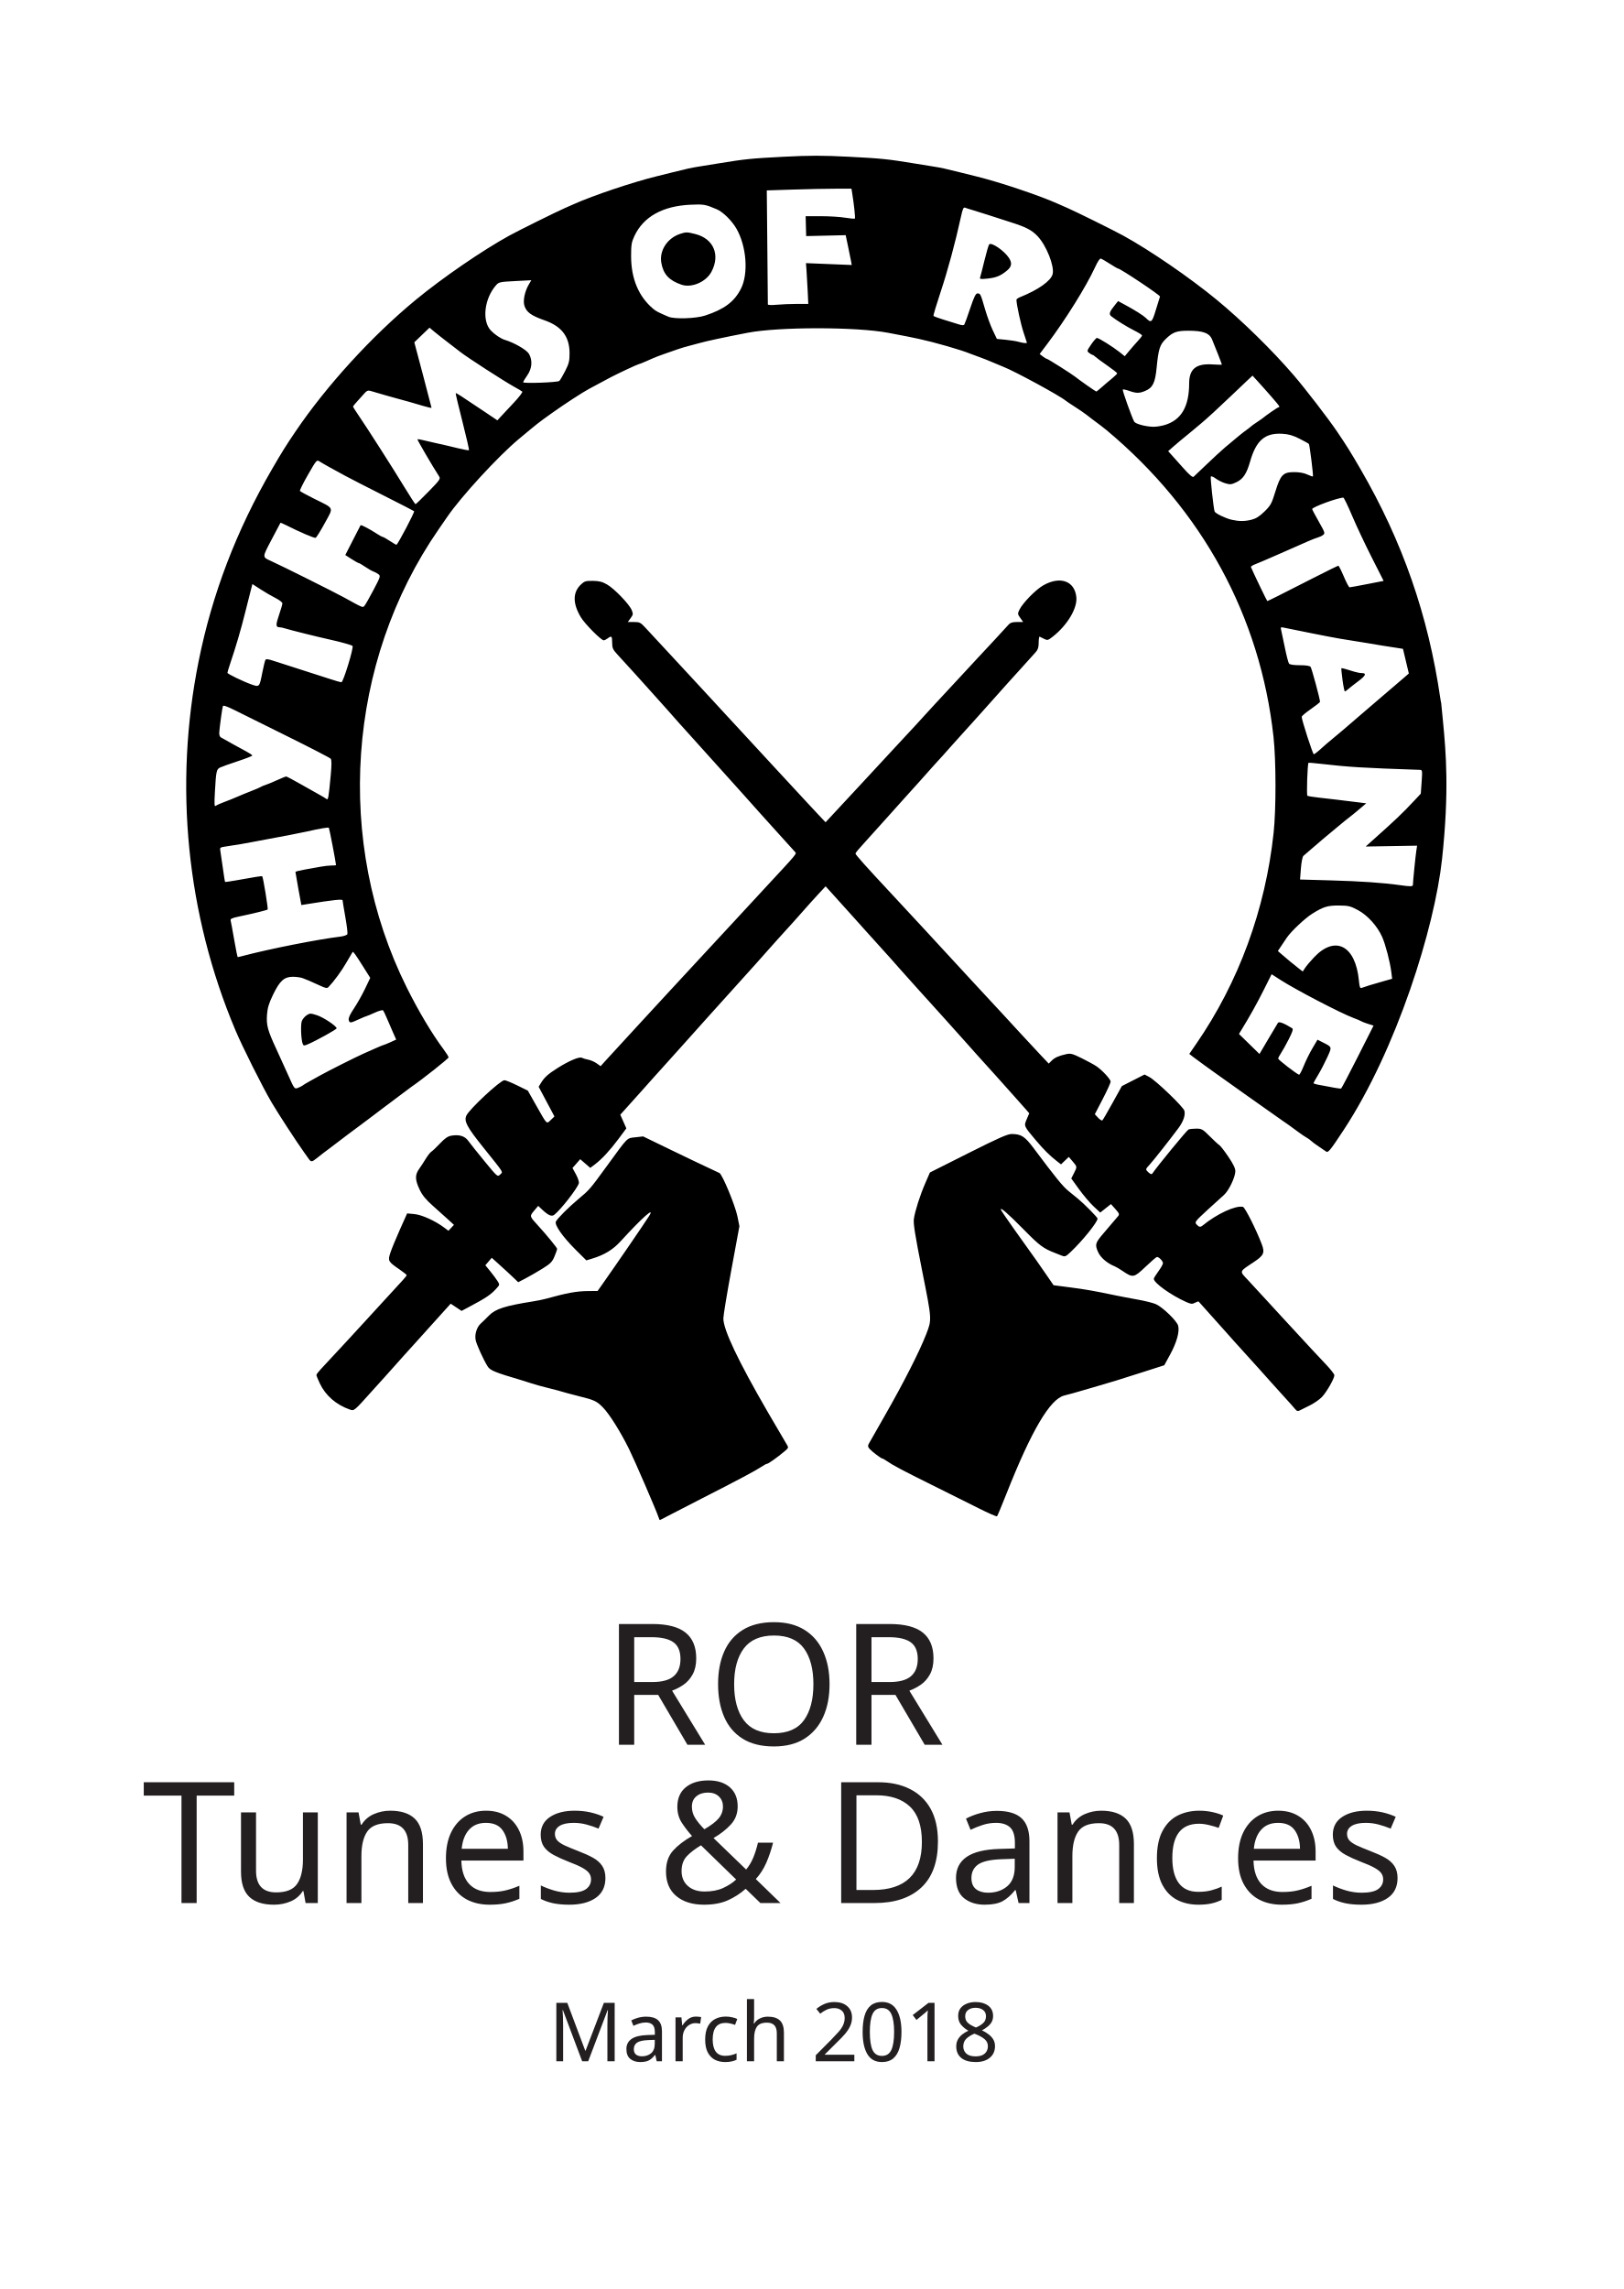
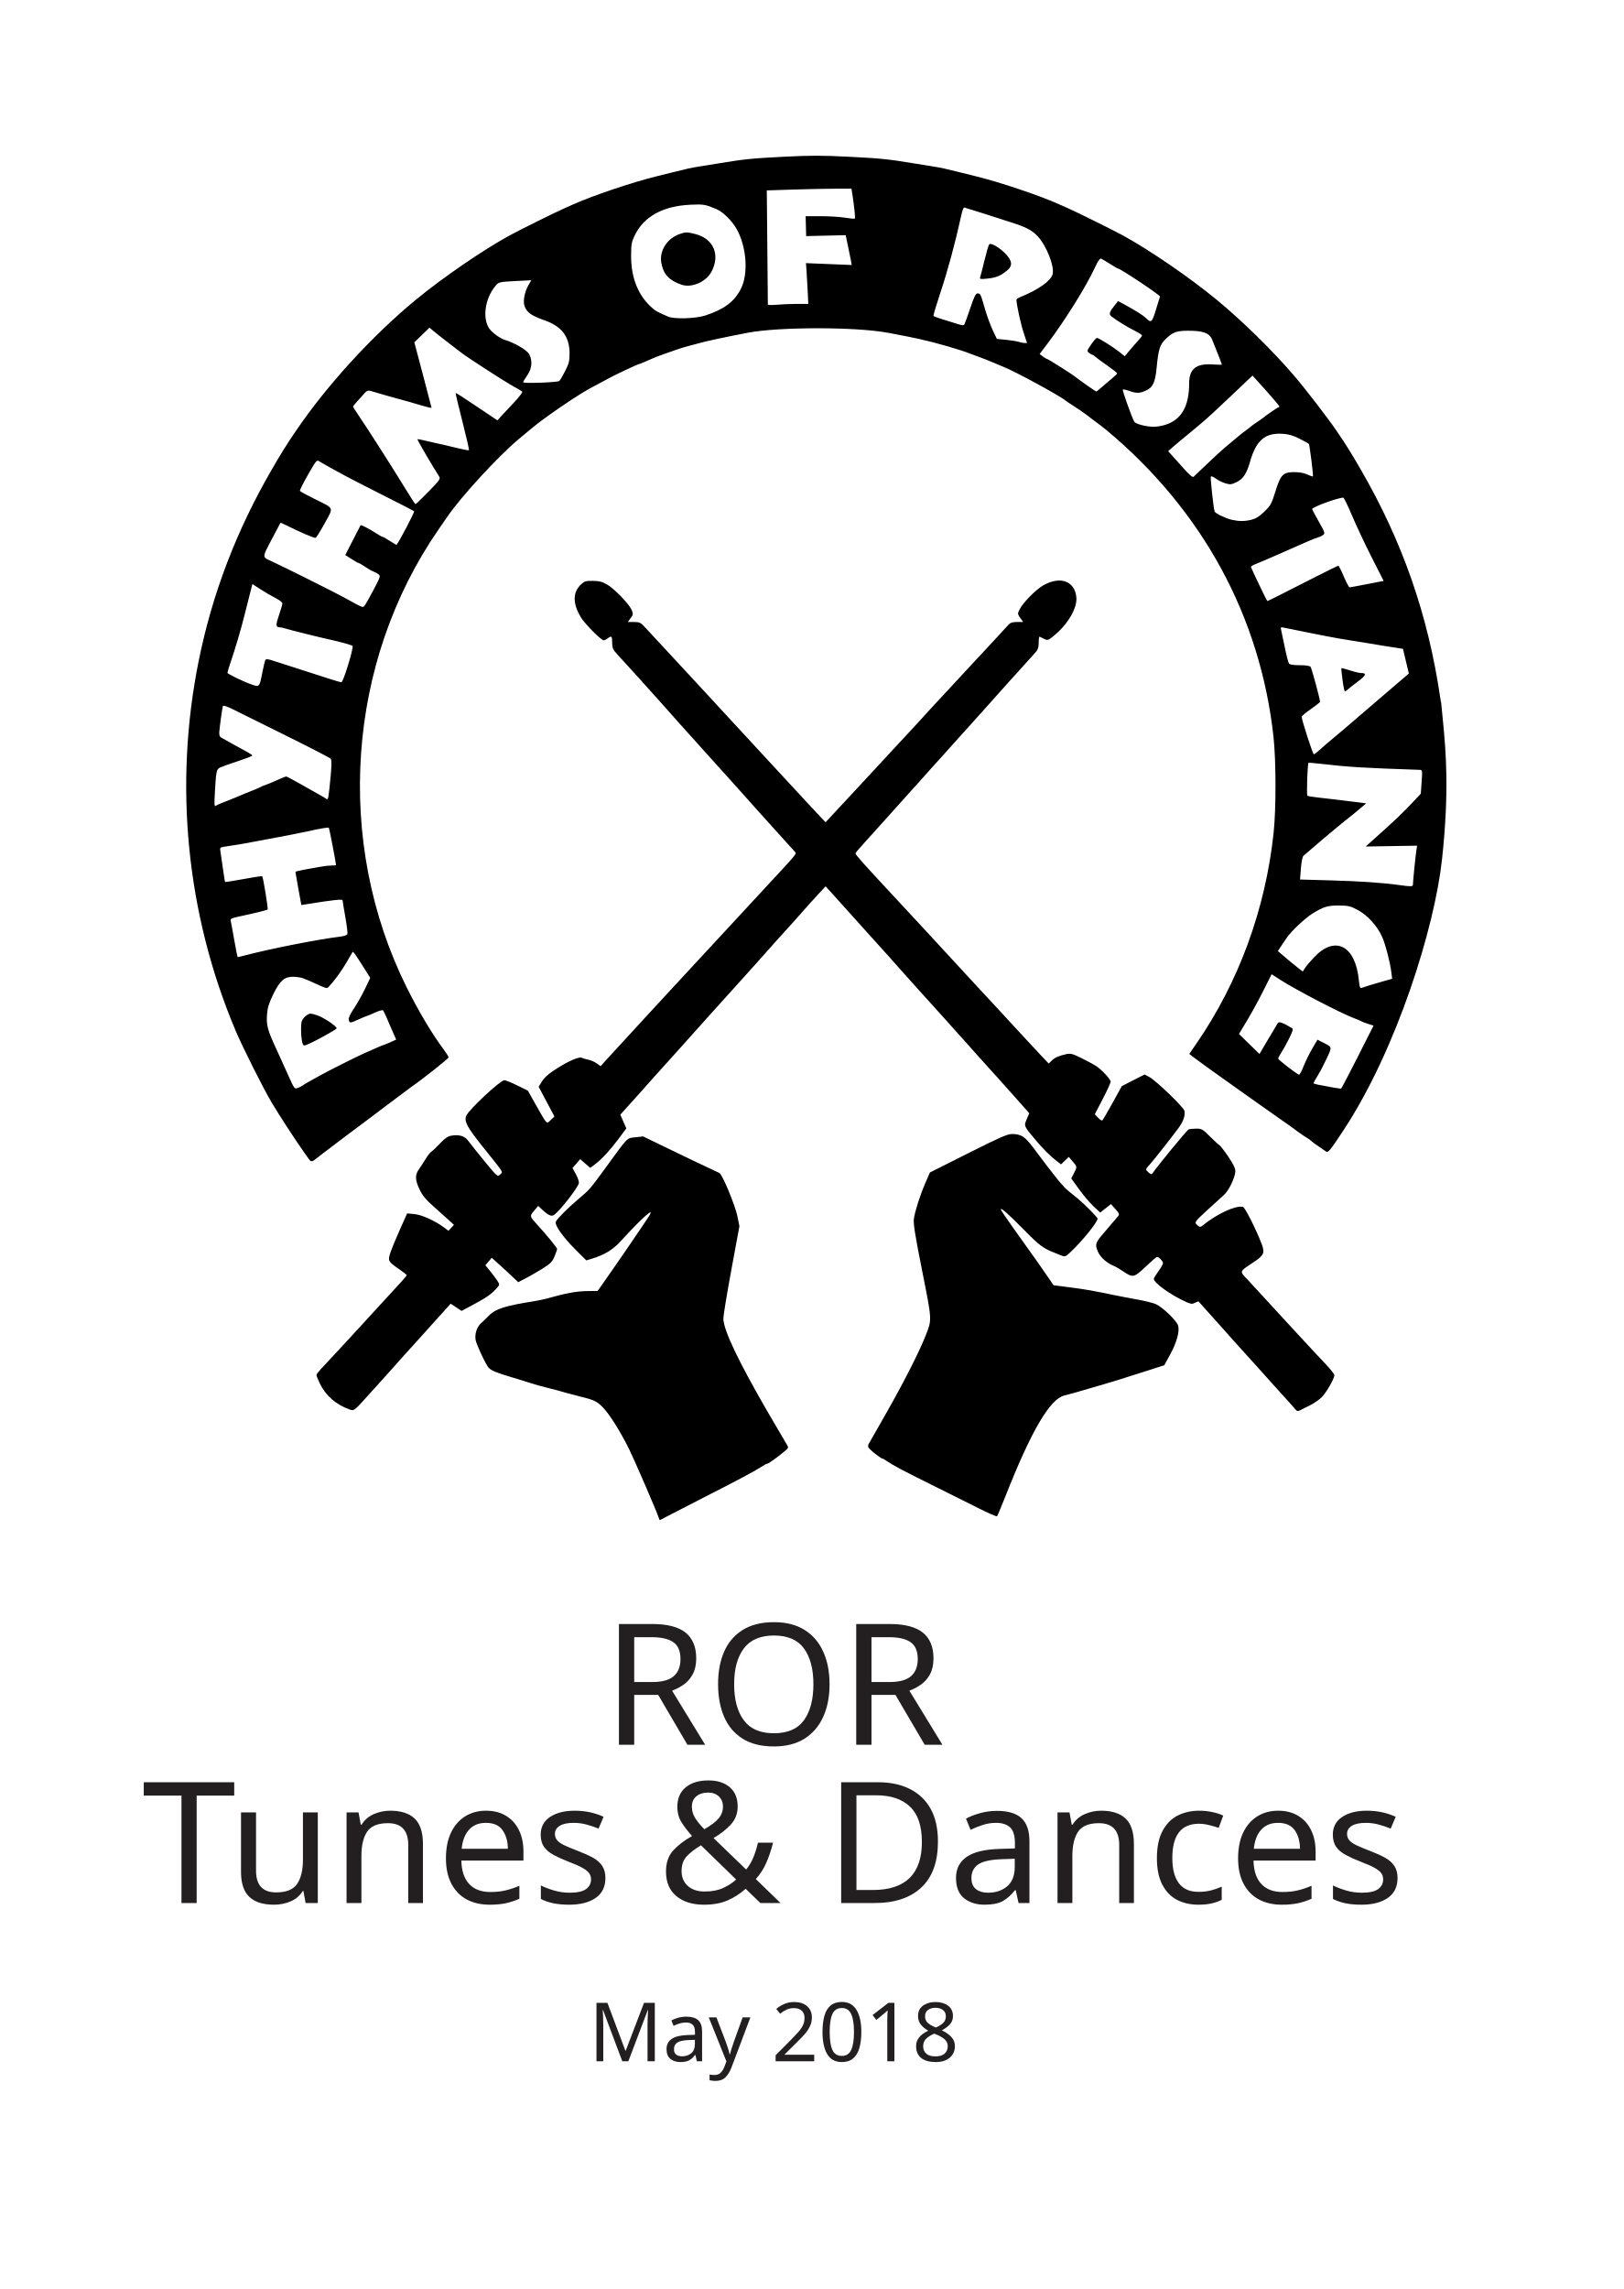
<svg xmlns="http://www.w3.org/2000/svg" id="svg2" version="1.1" xml:space="preserve" width="105mm" height="148mm" viewBox="0 0 396.85 559.37">
  <defs id="defs6" />
  <g id="g10" transform="matrix(1.25,0,0,-1.25,0,489.2126)">
    <path style="fill:#000000;fill-opacity:1;stroke-width:1.067" d="m 128.755,94.775 c -0.354,1.131 -4.739,11.271 -5.762,13.326 -1.73,3.473 -3.82,6.8 -5.092,8.107 -1.199,1.232 -1.69,1.464 -4.606,2.181 -0.774,0.19 -1.839,0.469 -2.367,0.618 l -1.919,0.545 c -0.528,0.15 -1.593,0.423 -2.367,0.607 -0.774,0.184 -1.983,0.523 -2.686,0.753 -0.704,0.23 -1.625,0.52 -2.047,0.645 -5.146,1.519 -6.069,1.897 -6.559,2.684 -0.845,1.355 -2.2,4.339 -2.353,5.182 -0.204,1.122 0.234,2.504 1.017,3.208 0.365,0.328 1.082,1.026 1.593,1.551 1.262,1.296 3.124,1.895 8.605,2.766 0.844,0.134 1.938,0.355 2.431,0.491 4.299,1.185 6.088,1.513 8.366,1.532 l 1.842,0.015 1.128,1.599 c 2.632,3.731 8.092,11.704 8.936,13.049 1.249,1.991 -1.336,-0.301 -5.574,-4.94 -1.496,-1.637 -3.141,-2.642 -5.514,-3.367 l -1.178,-0.36 -2.075,2.064 c -2.564,2.551 -4.213,4.905 -3.876,5.535 0.352,0.657 2.464,2.77 4.341,4.341 2.248,1.882 2.278,1.916 5.629,6.515 4.23,5.806 3.84,5.414 5.583,5.611 l 1.5,0.17 5.349,-2.594 c 2.942,-1.427 6.213,-2.99 7.268,-3.475 1.055,-0.485 2.092,-0.972 2.303,-1.083 0.587,-0.31 3.079,-6.312 3.518,-8.476 l 0.389,-1.92 -1.57,-8.505 c -0.863,-4.678 -1.57,-8.972 -1.57,-9.542 0,-2.2 2.912,-8.333 8.687,-18.295 1.877,-3.238 3.572,-6.131 3.767,-6.429 0.325,-0.497 0.281,-0.604 -0.528,-1.28 -1.425,-1.191 -3.131,-2.401 -3.384,-2.401 -0.129,0 -0.636,-0.271 -1.126,-0.602 -1.093,-0.739 -4.281,-2.434 -11.637,-6.187 -3.096,-1.579 -6.193,-3.174 -6.882,-3.544 -0.689,-0.37 -1.286,-0.672 -1.326,-0.672 -0.04,0 -0.154,0.259 -0.253,0.576 z m 62.573,1.747 c -1.9,0.957 -5.987,2.994 -9.083,4.528 -5.764,2.856 -7.674,3.868 -8.866,4.703 -0.373,0.261 -0.755,0.475 -0.849,0.475 -0.237,0 -1.964,1.304 -2.495,1.883 -0.333,0.364 -0.377,0.6 -0.18,0.968 0.143,0.267 1.592,2.812 3.219,5.654 3.568,6.231 6.732,12.457 8.009,15.759 1.144,2.958 1.159,2.725 -0.778,12.455 -1.373,6.894 -1.745,9.225 -1.617,10.114 0.229,1.589 1.191,4.596 2.253,7.043 l 0.888,2.046 7.499,3.77 c 6.037,3.035 7.699,3.767 8.523,3.756 1.855,-0.026 2.538,-0.472 4.273,-2.791 4.319,-5.774 5.674,-7.439 6.794,-8.352 l 1.844,-1.502 c 1.193,-0.97 3.847,-3.656 3.847,-3.894 0,-0.687 -2.972,-4.369 -5.284,-6.548 -0.959,-0.904 -1.085,-0.951 -1.776,-0.672 l -1.255,0.499 c -2.305,0.894 -3.006,1.416 -6.012,4.467 -3.241,3.29 -4.829,4.669 -4.555,3.954 0.079,-0.206 1.28,-1.967 2.669,-3.913 l 3.1,-4.346 1.151,-1.612 c 0.317,-0.442 1.202,-1.716 1.966,-2.83 l 1.39,-2.026 3.216,-0.417 c 3.045,-0.395 4.686,-0.684 8.845,-1.555 0.985,-0.206 2.942,-0.579 4.349,-0.828 1.407,-0.249 3.019,-0.651 3.582,-0.893 1.323,-0.569 4.142,-3.295 4.378,-4.234 0.292,-1.162 -0.294,-3.266 -1.552,-5.575 l -1.167,-2.142 -4.027,-1.291 c -5.075,-1.626 -6.13,-1.95 -9.912,-3.045 l -3.838,-1.111 c -0.422,-0.123 -1.228,-0.336 -1.791,-0.475 -2.778,-0.684 -6.439,-6.91 -11.302,-19.222 -0.919,-2.326 -1.745,-4.299 -1.836,-4.385 -0.091,-0.086 -1.72,0.627 -3.62,1.583 z M 68.392,115.809 c -2.688,0.951 -4.74,2.74 -5.859,5.105 -0.366,0.773 -0.665,1.51 -0.665,1.638 0,0.128 0.374,0.63 0.831,1.116 2.058,2.187 9.048,9.752 9.627,10.42 0.24,0.277 1.539,1.693 2.887,3.149 3.645,3.936 4.306,4.678 4.307,4.843 0.001,0.082 -0.618,0.576 -1.376,1.098 -2.275,1.568 -2.336,1.677 -1.814,3.28 0.244,0.747 1.081,2.784 1.86,4.526 l 1.417,3.167 1.428,-0.133 c 1.448,-0.135 4.083,-1.331 5.828,-2.647 l 0.819,-0.617 0.54,0.579 0.54,0.579 -1.115,1.024 c -0.613,0.563 -1.961,1.772 -2.995,2.687 -1.393,1.232 -2.069,2.062 -2.61,3.199 -0.893,1.878 -0.92,2.858 -0.11,3.993 0.341,0.478 0.936,1.388 1.32,2.021 0.385,0.633 0.876,1.256 1.092,1.384 0.216,0.128 0.976,0.85 1.691,1.606 0.969,1.025 1.538,1.413 2.239,1.526 1.559,0.253 2.616,-0.078 3.298,-1.033 0.337,-0.472 1.761,-2.256 3.164,-3.963 2.525,-3.073 2.556,-3.099 3.048,-2.607 0.588,0.588 0.936,0.03 -3.354,5.386 -3.154,3.938 -3.743,5.058 -3.235,6.148 0.598,1.284 6.652,6.909 7.436,6.909 0.234,0 1.359,-0.458 2.5,-1.019 l 2.075,-1.019 1.63,-2.884 c 2.178,-3.854 2.002,-3.678 2.859,-2.856 l 0.718,0.688 -1.546,2.905 -1.546,2.905 0.516,0.836 c 0.629,1.019 1.355,1.664 3.145,2.798 2.239,1.418 4.278,2.288 4.772,2.036 0.24,-0.122 0.819,-0.295 1.289,-0.384 0.469,-0.089 1.2,-0.409 1.625,-0.712 l 0.772,-0.55 0.806,0.9 c 0.842,0.94 4.829,5.282 6.214,6.767 0.441,0.474 1.823,1.973 3.07,3.332 1.247,1.359 2.635,2.863 3.085,3.343 0.45,0.479 1.831,1.973 3.07,3.32 2.645,2.874 2.983,3.239 6.346,6.854 1.407,1.512 2.835,3.052 3.173,3.421 0.662,0.723 4.978,5.391 6.388,6.909 6.38,6.868 6.22,6.676 5.866,7.035 -0.182,0.185 -1.039,1.132 -1.904,2.105 -0.865,0.973 -1.959,2.184 -2.431,2.69 -0.472,0.506 -1.664,1.829 -2.649,2.938 -0.985,1.11 -2.309,2.593 -2.942,3.296 l -1.407,1.567 c -1.217,1.374 -3.987,4.452 -4.605,5.117 -0.422,0.454 -1.156,1.27 -1.631,1.812 -0.475,0.542 -1.704,1.908 -2.731,3.035 -1.027,1.127 -2.078,2.292 -2.335,2.587 -1.023,1.177 -3.853,4.354 -4.859,5.456 -0.587,0.642 -1.296,1.433 -1.577,1.758 -0.572,0.66 -3.943,4.373 -5.603,6.171 -0.955,1.034 -1.083,1.317 -1.087,2.389 -0.004,1.305 -0.114,1.407 -0.885,0.824 -0.273,-0.207 -0.619,-0.375 -0.768,-0.374 -0.503,0.003 -3.666,3.187 -4.447,4.477 -1.627,2.684 -1.638,4.872 -0.034,6.409 0.708,0.679 0.954,0.755 2.372,0.737 1.232,-0.016 1.846,-0.173 2.776,-0.714 1.439,-0.836 4.326,-3.834 4.804,-4.99 0.313,-0.757 0.294,-0.901 -0.212,-1.586 l -0.556,-0.753 h 1.212 c 1.106,0 1.304,-0.099 2.246,-1.125 1.726,-1.879 6.102,-6.597 6.918,-7.459 0.422,-0.446 1.762,-1.893 2.978,-3.215 1.216,-1.323 2.597,-2.819 3.07,-3.324 0.473,-0.506 1.896,-2.05 3.162,-3.432 1.266,-1.382 2.648,-2.876 3.07,-3.32 0.73,-0.767 5,-5.391 6.298,-6.82 0.335,-0.369 1.722,-1.866 3.081,-3.327 1.359,-1.461 2.785,-3.002 3.169,-3.424 0.384,-0.422 1.321,-1.429 2.085,-2.236 l 1.388,-1.468 0.561,0.604 c 4.338,4.674 5.78,6.225 6.317,6.793 0.638,0.675 1.089,1.163 6.652,7.183 1.618,1.751 3.539,3.821 4.268,4.6 0.729,0.779 1.573,1.704 1.874,2.056 0.302,0.352 1.202,1.331 2.001,2.176 0.799,0.845 2.777,2.974 4.394,4.732 1.618,1.758 3.229,3.498 3.581,3.867 1.053,1.104 5.703,6.125 6.16,6.652 0.305,0.352 0.761,0.489 1.627,0.489 h 1.203 l -0.565,0.793 c -0.53,0.744 -0.54,0.843 -0.173,1.599 0.639,1.318 3.18,3.921 4.646,4.761 3.317,1.898 6.185,0.876 6.491,-2.314 0.207,-2.16 -1.741,-5.429 -4.575,-7.674 -0.954,-0.756 -1.081,-0.79 -1.718,-0.47 l -0.88,0.439 c -0.105,0.051 -0.192,-0.464 -0.192,-1.146 0,-0.928 -0.145,-1.4 -0.577,-1.877 l -2.997,-3.325 c -1.331,-1.478 -2.539,-2.812 -2.685,-2.965 -0.146,-0.153 -1.013,-1.126 -1.928,-2.163 -0.915,-1.037 -1.836,-2.067 -2.047,-2.289 -0.211,-0.222 -1.247,-1.379 -2.303,-2.572 -1.055,-1.192 -2.149,-2.403 -2.431,-2.691 -0.281,-0.288 -1.367,-1.497 -2.413,-2.687 -1.046,-1.19 -2.024,-2.279 -2.175,-2.42 -0.15,-0.141 -0.725,-0.774 -1.276,-1.408 -0.821,-0.943 -4.103,-4.603 -5.141,-5.733 l -3.699,-4.121 c -1.892,-2.111 -3.81,-4.242 -4.263,-4.735 -1.354,-1.474 -1.886,-2.117 -1.885,-2.279 5e-4,-0.218 2.117,-2.59 6.489,-7.272 l 3.489,-3.758 3.54,-3.816 c 1.147,-1.234 7.863,-8.516 9.124,-9.893 0.385,-0.421 5.512,-5.951 6.431,-6.938 0.441,-0.474 1.823,-1.975 3.07,-3.337 1.247,-1.361 3.027,-3.277 3.955,-4.257 l 1.687,-1.782 0.562,0.562 c 0.612,0.612 1.356,0.946 2.859,1.284 0.86,0.193 1.223,0.095 3.109,-0.838 1.175,-0.581 2.459,-1.287 2.856,-1.569 1.168,-0.83 2.72,-2.524 2.72,-2.969 0,-0.227 -0.696,-1.753 -1.547,-3.39 l -1.547,-2.978 0.643,-0.694 c 0.354,-0.381 0.733,-0.606 0.844,-0.499 0.11,0.107 1.01,1.656 1.999,3.443 l 1.798,3.248 2.222,1.133 2.222,1.133 0.933,-0.493 c 1.286,-0.679 6.67,-5.858 6.854,-6.593 0.218,-0.867 -0.209,-2.106 -1.171,-3.402 -1.683,-2.267 -4.931,-6.384 -5.627,-7.133 -0.855,-0.92 -0.858,-0.944 -0.189,-1.55 0.335,-0.304 0.591,-0.381 0.704,-0.212 0.916,1.378 6.784,8.521 7.099,8.642 0.226,0.087 0.916,0.158 1.533,0.158 1.028,0 1.248,-0.126 2.608,-1.491 0.817,-0.82 1.66,-1.597 1.873,-1.728 0.213,-0.13 1.009,-1.158 1.769,-2.283 0.988,-1.463 1.375,-2.277 1.359,-2.853 -0.034,-1.2 -1.304,-3.822 -2.243,-4.629 -0.453,-0.389 -1.935,-1.735 -3.294,-2.991 -2.343,-2.165 -2.449,-2.307 -2.047,-2.751 0.48,-0.531 0.743,-0.579 1.187,-0.216 2.792,2.283 6.428,3.965 7.888,3.651 0.393,-0.085 2.625,-4.516 3.669,-7.283 0.643,-1.706 0.422,-2.201 -1.577,-3.53 -2.89,-1.921 -2.813,-1.686 -1.144,-3.467 0.798,-0.851 2.487,-2.683 3.753,-4.071 1.266,-1.388 2.69,-2.937 3.162,-3.443 0.473,-0.506 1.854,-2.002 3.07,-3.324 2.348,-2.554 2.823,-3.065 5.345,-5.737 0.88,-0.932 1.599,-1.859 1.599,-2.061 0,-0.647 -1.539,-3.332 -2.445,-4.267 -0.483,-0.498 -1.54,-1.231 -2.35,-1.629 -0.81,-0.398 -1.696,-0.841 -1.969,-0.983 -0.398,-0.208 -0.593,-0.138 -0.988,0.349 -0.27,0.335 -1.083,1.248 -1.807,2.031 -0.723,0.782 -2.023,2.222 -2.889,3.199 -0.865,0.977 -1.844,2.072 -2.175,2.433 -1.822,1.99 -4.6,5.062 -5.079,5.616 -0.303,0.35 -0.916,1.042 -1.363,1.536 -2.203,2.438 -5.411,6.024 -5.475,6.119 -0.039,0.059 -0.357,-0.046 -0.706,-0.233 -0.548,-0.293 -0.785,-0.273 -1.726,0.144 -2.945,1.306 -6.337,3.732 -6.337,4.533 0,0.134 0.403,0.792 0.896,1.463 0.493,0.671 0.896,1.389 0.896,1.594 0,0.405 -0.789,1.224 -1.172,1.216 -0.13,-0.003 -1.137,-0.866 -2.239,-1.919 -2.259,-2.157 -2.466,-2.197 -4.444,-0.848 -0.591,0.403 -1.288,0.817 -1.55,0.921 -1.522,0.604 -2.838,1.745 -3.315,2.875 -0.602,1.425 -0.514,1.717 1.08,3.584 l 1.854,2.176 1.005,1.18 c 0.306,0.358 0.239,0.539 -0.518,1.39 l -0.871,0.979 -1.049,-0.831 -1.049,-0.831 -1.31,1.226 c -0.72,0.674 -1.995,2.174 -2.831,3.334 l -1.521,2.108 0.522,1.023 c 0.652,1.279 0.656,1.247 -0.253,2.31 l -0.754,0.882 -0.76,-0.729 -0.76,-0.729 -0.842,0.653 c -1.356,1.052 -2.562,2.251 -4.101,4.079 -2.352,2.793 -2.337,2.757 -1.761,4.102 l 0.493,1.151 -0.593,0.691 c -0.326,0.38 -1.38,1.565 -2.342,2.634 -0.962,1.069 -1.959,2.185 -2.216,2.481 -0.257,0.296 -0.834,0.941 -1.281,1.433 -2.654,2.923 -5.521,6.114 -6.065,6.751 -0.346,0.405 -0.917,1.041 -1.269,1.413 -0.352,0.372 -1.5,1.653 -2.552,2.846 -1.052,1.193 -2.451,2.746 -3.11,3.45 -0.659,0.704 -1.583,1.723 -2.053,2.265 -0.471,0.542 -1.201,1.357 -1.623,1.81 -0.422,0.454 -1.401,1.547 -2.175,2.43 -0.774,0.883 -1.637,1.859 -1.919,2.17 l -4.861,5.387 -2.303,2.568 c -1.702,1.901 -3.693,4.11 -4.903,5.438 l -0.553,0.608 -1.194,-1.277 c -0.657,-0.703 -1.425,-1.543 -1.706,-1.869 -1.181,-1.365 -5.434,-6.106 -6.611,-7.37 -0.211,-0.227 -1.132,-1.26 -2.047,-2.297 -0.915,-1.037 -1.78,-2.01 -1.922,-2.163 -0.143,-0.153 -1.811,-2.005 -3.708,-4.117 -4.312,-4.8 -5.175,-5.757 -5.514,-6.114 -0.149,-0.156 -2.326,-2.588 -4.838,-5.403 -2.512,-2.815 -4.636,-5.176 -4.719,-5.247 -0.083,-0.07 -0.603,-0.646 -1.156,-1.28 -0.553,-0.633 -1.837,-2.073 -2.853,-3.199 -1.017,-1.126 -2.304,-2.558 -2.862,-3.182 l -1.013,-1.134 0.59,-1.335 0.59,-1.335 -1.493,-2.009 c -1.683,-2.264 -3.285,-3.998 -4.641,-5.023 l -0.918,-0.694 -0.983,0.85 -0.983,0.85 -0.756,-0.861 -0.756,-0.861 0.692,-1.271 c 0.393,-0.722 0.628,-1.472 0.544,-1.735 -0.333,-1.051 -3.538,-5.155 -4.796,-6.141 -0.513,-0.402 -1.155,-0.128 -2.373,1.014 l -0.776,0.727 -0.803,-0.955 c -0.898,-1.067 -0.897,-1.07 0.712,-2.822 1.667,-1.814 3.801,-4.417 3.801,-4.635 0,-0.12 -0.234,-0.781 -0.52,-1.468 -0.447,-1.074 -0.78,-1.411 -2.367,-2.395 -1.016,-0.63 -2.496,-1.483 -3.289,-1.897 l -1.442,-0.751 -0.631,0.617 c -0.605,0.592 -2.391,2.233 -3.849,3.539 l -0.691,0.618 -0.626,-0.729 -0.626,-0.729 0.955,-1.169 c 0.526,-0.643 1.161,-1.495 1.412,-1.894 0.439,-0.698 0.438,-0.746 -0.012,-1.267 -1.192,-1.38 -2.082,-1.988 -5.783,-3.947 l -1.221,-0.647 -1.065,0.705 -1.064,0.705 -1.04,-1.151 c -2.532,-2.801 -5.021,-5.563 -6.291,-6.981 -0.756,-0.845 -1.496,-1.661 -1.644,-1.814 -0.148,-0.153 -1.017,-1.126 -1.932,-2.163 -0.915,-1.037 -1.836,-2.067 -2.047,-2.289 -0.211,-0.222 -1.247,-1.368 -2.303,-2.547 -3.683,-4.113 -3.61,-4.052 -4.478,-3.745 z m -7.995,48.963 -0.893,1.252 c -1.504,2.098 -5.111,7.635 -6.393,9.817 -1.78,3.028 -5.688,10.824 -7.08,14.125 -9.566,22.685 -12.076,47.903 -7.186,72.179 2.648,13.144 7.397,25.556 14.374,37.566 1.923,3.31 2.693,4.544 4.556,7.294 6.083,8.984 14.949,18.687 23.545,25.769 5.231,4.31 13.026,9.659 18.288,12.549 1.841,1.011 9.277,4.692 10.874,5.382 0.493,0.213 1.299,0.568 1.791,0.789 3.711,1.666 11.473,4.271 16.119,5.411 l 3.07,0.763 c 2.907,0.731 3.674,0.899 5.245,1.147 0.844,0.133 2.571,0.413 3.838,0.621 5.075,0.834 6.387,0.968 12.601,1.286 5.281,0.27 7.639,0.27 12.92,0 6.213,-0.318 7.526,-0.452 12.601,-1.286 1.266,-0.208 2.993,-0.488 3.838,-0.621 1.571,-0.248 2.338,-0.416 5.245,-1.147 l 3.07,-0.763 c 4.646,-1.14 12.408,-3.745 16.119,-5.411 0.493,-0.221 1.299,-0.576 1.791,-0.789 1.596,-0.69 9.033,-4.371 10.874,-5.382 5.261,-2.89 13.056,-8.238 18.288,-12.549 4.999,-4.119 10.832,-9.833 15.073,-14.764 2.259,-2.628 6.743,-8.452 8.472,-11.005 1.863,-2.751 2.633,-3.984 4.556,-7.294 8.239,-14.182 13.28,-28.657 15.643,-44.916 0.286,-1.971 -0.041,1.329 0.522,-4.543 0.563,-5.872 1.247,-13.51 -0.197,-26.873 -1.444,-13.363 -8.854,-37.154 -19.249,-52.947 -2.649,-4.024 -3.022,-4.48 -3.428,-4.179 -0.182,0.135 -0.835,0.58 -1.451,0.989 -0.616,0.409 -1.275,0.899 -1.465,1.089 -0.19,0.19 -0.581,0.472 -0.869,0.626 -0.288,0.154 -1.012,0.643 -1.609,1.086 -1.494,1.109 -2.404,1.761 -3.09,2.213 -0.614,0.404 -13.358,9.438 -13.799,9.781 -0.141,0.11 -0.889,0.65 -1.663,1.201 -0.774,0.551 -1.719,1.248 -2.101,1.547 l -0.694,0.545 1.359,1.972 c 8.314,12.063 13.523,26.268 15.131,41.258 0.497,4.64 0.486,14.119 -0.023,18.758 -2.581,23.529 -13.876,44.282 -32.628,59.945 -0.514,0.43 -1.679,1.32 -2.92,2.231 -0.141,0.103 -0.602,0.459 -1.024,0.791 -0.422,0.332 -1.44,1.03 -2.262,1.551 -0.822,0.522 -1.628,1.061 -1.791,1.199 -1.139,0.963 -9.981,5.766 -12.193,6.624 -0.493,0.191 -1.471,0.6 -2.175,0.908 -0.704,0.308 -1.855,0.763 -2.558,1.011 -0.704,0.248 -1.509,0.546 -1.791,0.662 -1.747,0.724 -6.864,2.198 -9.978,2.873 -1.677,0.364 -2.441,0.515 -6.012,1.192 -6.249,1.184 -21.391,1.188 -27.504,0.007 -4.646,-0.897 -8.04,-1.625 -9.466,-2.031 -0.563,-0.16 -1.484,-0.405 -2.047,-0.546 -0.563,-0.14 -1.484,-0.415 -2.047,-0.611 -4.544,-1.582 -4.019,-1.382 -6.329,-2.406 -0.667,-0.295 -1.287,-0.537 -1.378,-0.537 -0.178,0 -3.997,-1.785 -5.469,-2.555 -0.493,-0.258 -1.471,-0.782 -2.175,-1.165 -0.704,-0.383 -1.625,-0.876 -2.047,-1.096 -1.199,-0.625 -4.898,-3.033 -7.292,-4.746 -2.825,-2.022 -2.578,-1.829 -6.519,-5.115 -3.996,-3.332 -11.26,-11.233 -13.955,-15.18 l -1.678,-2.431 c -17.97,-25.953 -20.417,-61.093 -6.236,-89.59 2.308,-4.638 4.97,-9.103 7.216,-12.101 0.527,-0.704 0.959,-1.402 0.96,-1.552 0.001,-0.224 -5.2,-4.344 -7.245,-5.738 -0.307,-0.209 -1.387,-1.015 -2.4,-1.791 -1.013,-0.776 -2.625,-1.987 -3.582,-2.691 -0.956,-0.704 -1.797,-1.34 -1.867,-1.414 -0.07,-0.074 -0.991,-0.765 -2.046,-1.536 -1.055,-0.771 -2.091,-1.539 -2.303,-1.709 -0.498,-0.399 -3.111,-2.381 -3.881,-2.945 -0.802,-0.587 -1.645,-1.235 -2.512,-1.93 -0.864,-0.693 -1.065,-0.711 -1.476,-0.128 z m -1.223,14.384 c 0.145,0.118 0.667,0.438 1.16,0.711 l 2.355,1.308 c 1.608,0.893 6.98,3.591 8.391,4.214 l 2.374,1.054 c 0.813,0.363 1.539,0.659 1.613,0.659 0.074,0 0.644,0.232 1.267,0.516 l 1.132,0.516 -0.652,1.468 c -0.359,0.807 -0.893,2.043 -1.188,2.747 -0.295,0.704 -0.619,1.376 -0.72,1.493 -0.101,0.117 -0.834,-0.084 -1.629,-0.448 -0.795,-0.364 -1.506,-0.661 -1.581,-0.661 -0.075,0 -0.766,-0.288 -1.535,-0.64 -1.692,-0.774 -1.798,-0.78 -1.972,-0.117 -0.092,0.351 0.243,1.089 1.015,2.239 0.634,0.944 1.611,2.676 2.171,3.849 l 1.019,2.132 -1.317,2.091 c -1.596,2.533 -2.01,3.11 -2.131,2.968 -0.051,-0.06 -0.588,-0.973 -1.194,-2.029 -0.953,-1.661 -2.403,-3.647 -3.522,-4.825 -0.275,-0.289 -0.568,-0.234 -1.792,0.341 -0.805,0.378 -1.694,0.778 -1.975,0.89 l -1.227,0.491 c -0.394,0.158 -1.277,0.288 -1.963,0.288 -1.704,0 -2.564,-0.777 -3.888,-3.513 -0.82,-1.696 -1.081,-2.564 -1.179,-3.927 -0.145,-2.024 0.135,-3.052 1.813,-6.659 0.616,-1.325 1.668,-3.64 2.337,-5.144 1.198,-2.695 1.226,-2.731 1.886,-2.481 0.368,0.14 0.788,0.351 0.934,0.468 z m 0.015,8.145 c -0.327,0.842 -0.439,3.772 -0.171,4.458 0.148,0.38 0.571,0.888 0.939,1.129 0.626,0.41 0.754,0.411 1.994,0.016 1.269,-0.404 3.84,-2.109 3.87,-2.566 0.014,-0.209 -3.979,-2.424 -5.654,-3.136 -0.718,-0.305 -0.826,-0.295 -0.978,0.098 z m 206.295,-2.544 3.09,6.109 -1.076,0.339 c -0.592,0.187 -1.192,0.417 -1.332,0.513 -0.141,0.096 -0.831,0.389 -1.535,0.651 -2.488,0.928 -11.264,5.5 -14.264,7.431 l -1.727,1.112 -1.523,-3.04 c -1.335,-2.665 -2.725,-5.157 -4.377,-7.849 l -0.484,-0.79 2.006,-1.958 2.006,-1.958 1.695,2.876 c 0.933,1.582 1.794,3.026 1.915,3.21 0.205,0.312 1.154,-0.049 2.795,-1.063 0.228,-0.141 0.041,-0.723 -0.694,-2.164 -0.553,-1.084 -1.242,-2.316 -1.53,-2.738 -0.288,-0.422 -0.524,-0.883 -0.524,-1.024 -2e-5,-0.226 3.531,-2.954 4.072,-3.146 0.116,-0.041 0.521,0.707 0.9,1.664 0.379,0.956 1.144,2.512 1.701,3.458 l 1.013,1.72 1.081,-0.547 c 1.805,-0.914 1.778,-0.817 0.812,-2.937 -0.483,-1.06 -1.282,-2.592 -1.776,-3.406 -0.494,-0.813 -0.898,-1.535 -0.898,-1.604 0,-0.069 0.374,-0.199 0.831,-0.289 2.952,-0.583 4.434,-0.829 4.574,-0.759 0.088,0.044 1.551,2.829 3.251,6.189 z m 2.345,14.005 c 0.633,0.194 1.878,0.556 2.766,0.806 l 1.615,0.454 -0.16,1.282 c -0.251,2.009 -1.132,5.399 -1.79,6.889 -0.938,2.122 -2.866,4.255 -4.76,5.264 -1.459,0.778 -1.857,0.874 -3.682,0.885 -2.244,0.014 -3.053,-0.234 -5.245,-1.608 -1.395,-0.874 -4.097,-3.415 -4.94,-4.646 -0.241,-0.352 -0.738,-1.09 -1.104,-1.641 l -0.666,-1.001 0.767,-0.662 c 1.357,-1.171 1.957,-1.669 3.037,-2.517 l 1.058,-0.831 0.457,0.703 c 0.251,0.387 1.042,1.321 1.756,2.078 4.129,4.372 8.107,2.32 8.767,-4.523 0.129,-1.342 0.224,-1.585 0.565,-1.448 0.225,0.09 0.928,0.323 1.561,0.516 z M 47.511,204.494 c 5.165,1.366 14.616,3.237 19.048,3.771 0.68,0.082 1.295,0.301 1.367,0.488 0.072,0.187 -0.111,1.697 -0.405,3.357 -0.294,1.66 -0.535,3.12 -0.535,3.245 0,0.28 -1.736,0.095 -6.91,-0.735 l -1.153,-0.185 -0.582,3.161 c -0.32,1.739 -0.578,3.229 -0.574,3.312 0.004,0.083 0.842,0.295 1.862,0.471 1.02,0.176 2.407,0.425 3.083,0.553 0.675,0.128 1.625,0.233 2.111,0.233 0.486,0 0.882,0.029 0.882,0.064 -0.007,0.444 -1.31,7.219 -1.406,7.316 -0.12,0.12 -1.94,-0.19 -4.221,-0.72 -1.074,-0.25 -5.916,-1.188 -8.059,-1.563 -0.844,-0.148 -1.996,-0.365 -2.558,-0.484 -1.023,-0.216 -3.398,-0.616 -5.426,-0.913 -1,-0.147 -1.068,-0.207 -0.951,-0.841 0.069,-0.376 0.288,-1.876 0.487,-3.335 0.199,-1.458 0.396,-2.685 0.44,-2.727 0.043,-0.042 1,0.091 2.125,0.295 3.795,0.688 5.053,0.882 5.14,0.795 0.179,-0.179 1.188,-6.358 1.06,-6.487 -0.135,-0.135 -2.801,-0.788 -5.752,-1.407 -1.227,-0.258 -1.574,-0.428 -1.489,-0.731 0.061,-0.217 0.375,-1.921 0.699,-3.786 0.323,-1.865 0.634,-3.391 0.691,-3.391 0.057,0 0.52,0.11 1.029,0.245 z m 228.759,13.932 c 0,0.574 0.502,5.567 0.668,6.637 l 0.151,0.98 -5.03,-0.084 -5.03,-0.084 1.005,0.896 c 4.872,4.344 6.093,5.505 8.558,8.137 l 1.217,1.299 0.165,2.32 c 0.153,2.163 0.132,2.321 -0.321,2.337 -11.458,0.392 -13.735,0.533 -19.803,1.222 -1.055,0.12 -1.952,0.193 -1.992,0.163 -0.207,-0.156 -0.416,-6.328 -0.218,-6.45 0.126,-0.078 1.106,-0.237 2.179,-0.355 1.867,-0.204 4.568,-0.527 7.81,-0.934 l 1.51,-0.19 -1.127,-0.957 c -0.62,-0.527 -1.243,-1.045 -1.385,-1.152 -0.608,-0.457 -2.835,-2.253 -3.089,-2.492 -0.153,-0.144 -0.776,-0.664 -1.385,-1.157 -0.609,-0.493 -1.232,-1.011 -1.385,-1.152 -0.153,-0.141 -1.026,-0.889 -1.941,-1.664 -0.915,-0.774 -1.806,-1.542 -1.98,-1.706 -0.174,-0.164 -0.391,-1.27 -0.482,-2.457 l -0.166,-2.158 6.111,-0.172 c 5.734,-0.161 10.132,-0.465 13.403,-0.925 2.181,-0.307 2.559,-0.293 2.559,0.097 z M 43.831,234.572 c 0.704,0.257 1.855,0.72 2.558,1.029 0.704,0.309 1.97,0.828 2.814,1.154 0.844,0.326 1.65,0.675 1.791,0.775 0.141,0.1 0.544,0.27 0.895,0.377 0.352,0.107 1.362,0.524 2.245,0.927 0.883,0.403 1.703,0.733 1.822,0.733 0.119,0 1.354,-0.651 2.744,-1.447 1.39,-0.796 3.045,-1.728 3.679,-2.072 0.633,-0.344 1.287,-0.736 1.453,-0.873 0.339,-0.278 0.425,0.208 0.846,4.75 0.179,1.933 0.176,2.889 -0.01,3.113 -0.148,0.178 -3.918,2.129 -8.378,4.335 -4.461,2.206 -9.122,4.518 -10.358,5.138 -1.538,0.77 -2.281,1.026 -2.354,0.809 -0.121,-0.363 -0.589,-3.731 -0.698,-5.023 -0.048,-0.564 0.061,-0.944 0.311,-1.087 1.338,-0.764 3.892,-2.177 4.925,-2.722 0.668,-0.353 1.215,-0.723 1.215,-0.821 0,-0.099 -1.295,-0.605 -2.878,-1.126 -1.583,-0.521 -3.132,-1.074 -3.442,-1.229 -0.68,-0.34 -0.766,-0.749 -0.986,-4.678 -0.143,-2.563 -0.114,-3.019 0.177,-2.795 0.192,0.147 0.924,0.477 1.628,0.734 z m 214.089,10.095 c 1.106,1.004 1.808,1.607 2.999,2.579 0.549,0.448 1.263,1.046 1.587,1.33 0.323,0.283 1.15,0.993 1.837,1.576 0.687,0.584 1.377,1.178 1.535,1.322 0.158,0.143 1.956,1.685 3.996,3.426 2.04,1.741 4.135,3.533 4.654,3.983 l 0.944,0.819 -0.574,2.41 -0.574,2.41 -1.137,0.18 -2.928,0.456 c -0.985,0.152 -2.366,0.383 -3.07,0.514 -0.704,0.131 -2.143,0.363 -3.198,0.515 -1.055,0.152 -3.013,0.493 -4.349,0.756 l -3.198,0.629 c -1.737,0.337 -4.653,0.927 -5.346,1.082 -0.681,0.152 -0.729,0.116 -0.592,-0.448 0.082,-0.337 0.406,-1.879 0.72,-3.428 0.314,-1.548 0.681,-2.959 0.815,-3.135 0.155,-0.204 0.915,-0.32 2.1,-0.32 1.175,0 1.952,-0.117 2.117,-0.32 0.221,-0.271 1.849,-6.29 1.849,-6.835 0,-0.101 -0.806,-0.739 -1.791,-1.419 -0.985,-0.679 -1.792,-1.36 -1.793,-1.513 -0.005,-0.6 2.165,-7.316 2.363,-7.316 0.116,0 0.582,0.337 1.036,0.748 z m 4.586,13.759 c -0.164,1.223 -0.263,2.257 -0.222,2.299 0.042,0.042 0.414,-0.028 0.827,-0.154 l 1.664,-0.507 c 0.502,-0.153 1.158,-0.278 1.456,-0.278 1.032,0 0.836,-0.49 -0.636,-1.586 -0.813,-0.606 -1.701,-1.303 -1.974,-1.549 -0.273,-0.246 -0.569,-0.448 -0.657,-0.448 -0.088,0 -0.295,1 -0.459,2.223 z m -211.265,1.22 c 0.262,1.331 0.558,2.552 0.658,2.715 0.134,0.216 0.587,0.159 1.686,-0.215 0.827,-0.281 3.057,-0.999 4.957,-1.594 1.9,-0.596 4.446,-1.415 5.659,-1.82 1.213,-0.405 2.364,-0.737 2.559,-0.737 0.365,0 2.449,6.818 2.17,7.098 -0.174,0.174 -2.336,0.781 -4.375,1.228 -2.348,0.515 -7.835,1.879 -8.717,2.167 -0.432,0.141 -0.972,0.256 -1.2,0.256 -0.731,0 -0.746,0.471 -0.076,2.411 0.36,1.044 0.655,2.062 0.655,2.261 0,0.2 -0.604,0.667 -1.343,1.038 -0.739,0.371 -2.058,1.138 -2.932,1.705 l -1.589,1.03 -0.25,-0.96 c -0.138,-0.528 -0.654,-2.572 -1.147,-4.543 -0.867,-3.464 -1.823,-6.723 -2.945,-10.037 -0.296,-0.875 -0.539,-1.692 -0.539,-1.815 0,-0.214 3.121,-1.72 4.733,-2.285 1.502,-0.526 1.527,-0.5 2.038,2.096 z m 21.766,16.342 c 1.39,2.639 1.435,2.782 0.979,3.128 -0.262,0.2 -0.708,0.439 -0.989,0.533 -0.281,0.093 -0.993,0.5 -1.581,0.903 -0.588,0.403 -1.154,0.733 -1.257,0.733 -0.103,0 -0.74,0.354 -1.415,0.788 l -1.228,0.788 1.461,2.859 c 0.803,1.573 1.489,2.906 1.523,2.964 0.085,0.142 1.743,-0.714 3.054,-1.577 0.588,-0.387 1.164,-0.704 1.279,-0.705 0.115,-5e-4 0.728,-0.346 1.361,-0.767 0.633,-0.421 1.228,-0.766 1.321,-0.767 0.231,-10e-4 3.61,6.413 3.458,6.564 -0.066,0.066 -2.809,1.477 -6.096,3.134 -3.286,1.658 -6.609,3.362 -7.382,3.788 l -2.903,1.587 c -0.823,0.447 -1.76,0.986 -2.083,1.197 -0.58,0.38 -0.61,0.346 -2.288,-2.578 -0.935,-1.63 -1.644,-3.054 -1.575,-3.166 0.069,-0.112 1.311,-0.792 2.76,-1.513 4.061,-2.018 3.858,-1.555 2.098,-4.784 -0.827,-1.518 -1.634,-2.809 -1.792,-2.87 -0.257,-0.099 -3.104,1.121 -5.831,2.499 -0.548,0.277 -1.018,0.471 -1.045,0.433 -0.027,-0.039 -0.814,-1.527 -1.748,-3.308 -1.849,-3.524 -1.847,-3.362 -0.049,-4.178 2.139,-0.971 12.364,-6.074 14.2,-7.087 3.76,-2.074 3.665,-2.033 4.001,-1.686 0.17,0.176 0.965,1.565 1.766,3.086 z m 176.86,-1.134 c 1.083,0.545 4.145,2.1 6.805,3.455 2.659,1.355 4.917,2.463 5.016,2.463 0.099,0 0.581,-0.95 1.071,-2.111 0.49,-1.161 0.995,-2.111 1.124,-2.111 0.129,0 1.68,0.283 3.447,0.628 l 3.213,0.628 -2.341,4.618 c -1.288,2.54 -3.012,6.202 -3.831,8.137 -0.819,1.936 -1.587,3.519 -1.706,3.519 -1.051,0 -6.095,-1.847 -6.095,-2.233 0,-0.095 0.583,-1.197 1.294,-2.45 1.217,-2.142 1.267,-2.298 0.831,-2.621 -0.255,-0.189 -0.725,-0.411 -1.046,-0.494 -0.32,-0.082 -1.241,-0.443 -2.047,-0.802 -1.736,-0.773 -2.562,-1.137 -4.279,-1.885 l -2.047,-0.896 c -1.731,-0.763 -3.117,-1.354 -3.911,-1.667 -0.463,-0.182 -0.808,-0.415 -0.768,-0.516 0.366,-0.919 3.124,-6.655 3.2,-6.655 0.054,0 0.985,0.446 2.068,0.992 z m -5.13,14.919 c 0.856,0.216 1.556,0.661 2.513,1.599 1.2,1.177 1.402,1.546 2.116,3.871 1.02,3.32 1.512,3.828 3.707,3.828 1.005,0 1.935,-0.171 2.559,-0.47 0.539,-0.258 1.028,-0.422 1.086,-0.364 0.113,0.113 -0.626,6.075 -0.786,6.333 -0.052,0.085 -0.88,0.549 -1.839,1.032 -1.327,0.668 -2.142,0.9 -3.407,0.968 -3.366,0.182 -5.073,-1.305 -6.259,-5.453 -0.671,-2.346 -1.351,-3.378 -2.638,-4.001 -1.005,-0.486 -1.242,-0.511 -2.192,-0.231 -0.586,0.173 -1.432,0.592 -1.881,0.931 -0.449,0.339 -0.881,0.511 -0.959,0.383 -0.127,-0.205 0.513,-6.134 0.735,-6.816 0.122,-0.375 2.13,-1.352 3.343,-1.627 1.461,-0.331 2.543,-0.327 3.902,0.015 z m -160.944,5.491 c 2.25,2.31 2.377,2.496 2.044,3.007 -1.238,1.902 -4.292,7.132 -4.212,7.213 0.053,0.053 0.494,-0.007 0.98,-0.136 0.485,-0.128 1.746,-0.418 2.801,-0.643 1.055,-0.225 2.875,-0.648 4.043,-0.94 1.168,-0.291 2.179,-0.475 2.246,-0.407 0.068,0.068 -0.507,2.583 -1.276,5.591 -0.77,3.007 -1.361,5.506 -1.315,5.552 0.086,0.086 0.883,-0.424 5.489,-3.519 l 2.663,-1.789 0.634,0.698 c 0.349,0.384 1.491,1.604 2.539,2.712 1.047,1.108 1.809,2.101 1.692,2.208 -0.117,0.106 -0.788,0.508 -1.492,0.892 -1.943,1.06 -9.365,5.853 -10.623,6.86 -0.214,0.171 -1.25,0.969 -2.303,1.772 -1.053,0.804 -2.32,1.802 -2.816,2.218 l -0.902,0.757 -1.487,-1.429 -1.487,-1.429 1.685,-6.344 c 0.927,-3.489 1.685,-6.399 1.685,-6.465 0,-0.067 -0.777,0.111 -1.727,0.394 -2.169,0.647 -2.883,0.85 -4.797,1.363 -0.844,0.227 -1.88,0.515 -2.303,0.642 -0.422,0.127 -1.171,0.344 -1.663,0.483 -0.493,0.139 -1.157,0.333 -1.478,0.43 -0.434,0.132 -0.716,0.022 -1.107,-0.431 -0.289,-0.334 -0.919,-1.034 -1.401,-1.556 -0.482,-0.522 -0.876,-1.01 -0.876,-1.085 0,-0.075 0.493,-0.858 1.096,-1.739 1.719,-2.514 6.813,-10.487 8.995,-14.079 1.09,-1.795 2.047,-3.263 2.127,-3.263 0.08,0 1.224,1.108 2.543,2.462 z m 152.181,5.359 c 1.266,1.218 2.867,2.691 3.557,3.275 2.328,1.969 3.409,2.85 4.127,3.364 0.394,0.282 0.84,0.629 0.993,0.771 0.153,0.143 0.62,0.479 1.039,0.747 0.419,0.269 0.879,0.583 1.023,0.7 1.053,0.849 3.103,2.261 3.283,2.261 0.121,0 0.182,0.101 0.135,0.225 -0.08,0.212 -2.295,2.765 -4.316,4.978 l -0.905,0.991 -0.886,-0.821 c -0.487,-0.452 -1.985,-1.874 -3.328,-3.161 -2.44,-2.338 -4.739,-4.446 -5.901,-5.411 l -2.145,-1.791 c -0.841,-0.704 -1.646,-1.365 -1.789,-1.468 -0.143,-0.104 -0.753,-0.622 -1.355,-1.152 l -1.095,-0.963 0.584,-0.64 c 0.321,-0.352 1.376,-1.534 2.345,-2.626 1.214,-1.369 1.85,-1.909 2.047,-1.739 0.157,0.136 1.322,1.244 2.588,2.461 z m -8.212,7.665 c 3.225,0.979 4.749,3.589 4.756,8.149 0.005,2.792 1.354,3.894 4.519,3.691 1.033,-0.066 1.879,-0.083 1.879,-0.038 0,0.119 -1.473,3.888 -1.949,4.99 -0.515,1.19 -1.762,1.633 -4.6,1.633 -2.336,0 -3.07,-0.274 -4.495,-1.679 -1.096,-1.08 -1.365,-1.951 -1.713,-5.55 -0.289,-2.981 -0.756,-3.92 -2.262,-4.549 -1.136,-0.475 -1.707,-0.471 -3.114,0.019 -0.616,0.215 -1.178,0.332 -1.249,0.261 -0.123,-0.123 1.775,-5.447 2.236,-6.271 0.248,-0.444 2.176,-0.967 3.715,-1.009 0.563,-0.015 1.588,0.144 2.278,0.353 z m -12.361,7.362 c 0.505,0.454 1.397,1.215 1.983,1.691 0.585,0.476 1.064,0.944 1.064,1.041 0,0.097 -0.892,0.797 -1.983,1.555 -1.091,0.759 -2.135,1.528 -2.321,1.711 -0.186,0.182 -0.416,0.335 -0.512,0.339 -0.096,0.005 -0.394,0.175 -0.664,0.38 -0.476,0.36 -0.464,0.411 0.384,1.655 0.481,0.706 0.99,1.284 1.13,1.284 0.35,5e-4 3.126,-1.733 4.4,-2.749 l 1.042,-0.83 0.903,1.086 c 0.497,0.597 1.258,1.467 1.692,1.933 0.434,0.466 0.789,0.937 0.789,1.046 0,0.109 -0.662,0.529 -1.471,0.934 -1.436,0.718 -3.534,2.014 -4.522,2.793 -0.549,0.433 -0.411,0.864 0.724,2.268 l 0.584,0.722 1.448,-0.783 c 1.837,-0.994 3.51,-2.049 3.955,-2.494 1.071,-1.071 1.217,-0.958 1.971,1.524 0.394,1.296 0.762,2.484 0.818,2.64 0.086,0.24 -7.757,5.475 -8.203,5.475 -0.085,0 -0.79,0.407 -1.568,0.904 -0.777,0.497 -1.566,0.963 -1.753,1.035 -0.226,0.087 -0.629,-0.498 -1.198,-1.736 -1.703,-3.703 -5.784,-10.25 -9.285,-14.892 l -1.524,-2.021 0.609,-0.469 c 0.335,-0.258 0.695,-0.471 0.799,-0.474 0.204,-0.006 4.929,-2.992 5.567,-3.518 0.705,-0.581 3.964,-2.867 4.094,-2.871 0.07,-0.002 0.541,0.368 1.046,0.822 z m -106.048,1.24 c 0.155,0.123 0.673,0.996 1.151,1.939 0.75,1.477 0.869,1.965 0.863,3.52 -0.013,3.215 -1.538,5.22 -4.854,6.386 -2.651,0.932 -3.549,1.577 -3.97,2.854 -0.32,0.969 0.057,2.812 0.849,4.155 l 0.496,0.841 -3.165,-0.163 c -3.008,-0.155 -3.194,-0.197 -3.755,-0.841 -2.285,-2.624 -2.769,-6.964 -0.985,-8.83 0.756,-0.791 1.958,-1.595 2.726,-1.825 1.84,-0.55 4.251,-1.944 4.711,-2.722 0.748,-1.266 0.619,-2.878 -0.339,-4.237 -0.435,-0.617 -0.79,-1.214 -0.79,-1.328 0,-0.275 6.701,-0.036 7.061,0.252 z m 91.441,7.475 c 0,0.046 -0.292,0.938 -0.648,1.983 -0.534,1.568 -1.399,5.534 -1.399,6.418 0,0.125 0.317,0.355 0.704,0.51 3.562,1.428 6.038,3.179 6.371,4.503 0.389,1.549 -1.223,5.61 -2.946,7.422 -1.148,1.207 -2.276,1.786 -5.407,2.774 -1.196,0.377 -3.153,1.008 -4.349,1.401 -1.196,0.393 -2.578,0.826 -3.07,0.963 -0.493,0.137 -1.084,0.326 -1.314,0.42 -0.348,0.143 -0.492,-0.165 -0.854,-1.828 -1.069,-4.909 -2.572,-10.463 -3.959,-14.629 -0.826,-2.482 -1.454,-4.592 -1.395,-4.687 0.059,-0.096 0.941,-0.425 1.96,-0.733 1.019,-0.308 2.313,-0.708 2.876,-0.891 0.763,-0.247 1.07,-0.257 1.206,-0.038 0.1,0.162 0.616,1.59 1.146,3.174 0.727,2.173 1.071,2.88 1.402,2.88 0.58,0 0.617,-0.075 1.461,-2.99 0.4,-1.382 1.09,-3.275 1.534,-4.207 l 0.806,-1.695 1.749,-0.172 c 0.962,-0.095 2.083,-0.272 2.492,-0.395 0.771,-0.231 1.638,-0.328 1.638,-0.183 z m -9.161,12.736 c 0.074,0.198 0.456,1.685 0.848,3.304 0.392,1.619 0.813,3.055 0.936,3.191 0.43,0.477 2.925,-1.227 3.849,-2.627 0.663,-1.005 0.566,-1.708 -0.339,-2.469 -1.244,-1.047 -2.13,-1.414 -3.844,-1.593 -1.303,-0.136 -1.561,-0.102 -1.449,0.195 z m -53.756,-7.42 c 3.742,1.224 5.718,2.706 7.005,5.255 1.494,2.958 1.091,8.29 -0.887,11.736 -0.895,1.558 -2.624,3.263 -3.837,3.783 -2.23,0.955 -2.566,1.013 -5.176,0.891 -5.403,-0.252 -9.151,-2.339 -10.917,-6.078 -0.578,-1.223 -0.665,-1.743 -0.665,-3.967 0,-4.385 1.456,-7.876 4.287,-10.277 0.591,-0.501 0.996,-0.713 3.005,-1.572 1.171,-0.5 5.364,-0.367 7.186,0.229 z m -4.627,6.032 c -2.444,0.832 -3.577,2.077 -3.953,4.343 -0.389,2.342 1.203,4.767 3.666,5.585 1.159,0.385 1.375,0.384 2.973,-0.018 3.581,-0.9 4.94,-4.057 3.177,-7.382 -1.056,-1.991 -3.873,-3.205 -5.863,-2.528 z m 22.568,-3.756 2.228,0.002 -0.124,2.623 c -0.068,1.443 -0.171,3.236 -0.229,3.985 l -0.104,1.361 4.479,-0.183 4.479,-0.183 -0.163,0.869 c -0.09,0.478 -0.358,1.79 -0.595,2.917 l -0.432,2.047 -3.863,-0.091 -3.863,-0.091 -0.051,1.946 -0.051,1.946 h 2.97 c 1.634,0 3.772,-0.132 4.751,-0.294 0.979,-0.162 1.838,-0.237 1.907,-0.168 0.113,0.113 -0.175,2.813 -0.534,5.005 l -0.136,0.832 -3.123,-5e-4 c -1.717,-3.7e-4 -5.442,-0.076 -8.278,-0.168 l -5.155,-0.167 0.106,-11.029 c 0.058,-6.066 0.104,-11.132 0.102,-11.258 -0.002,-0.128 0.756,-0.157 1.723,-0.066 0.95,0.09 2.73,0.164 3.955,0.165 z" id="path4152" />
    <text xml:space="preserve" style="font-style:normal;font-variant:normal;font-weight:normal;font-stretch:normal;font-size:12.8px;line-height:0%;font-family:'GrilledCheese BTN Toasted';-inkscape-font-specification:'GrilledCheese BTN Toasted';text-align:center;letter-spacing:0px;word-spacing:0px;text-anchor:middle;fill:#231f20;fill-opacity:1;stroke:none;stroke-width:1.067px;stroke-linecap:butt;stroke-linejoin:miter;stroke-opacity:1" x="159.622" y="-50.267" id="text4154" transform="scale(1,-1)">
      <tspan id="tspan4156" x="159.622" y="-50.267" style="font-size:33.067px;line-height:1.25;fill:#231f20;fill-opacity:1;stroke-width:1.067px">ROR</tspan>
    </text>
    <text xml:space="preserve" style="font-style:normal;font-variant:normal;font-weight:normal;font-stretch:normal;font-size:12.8px;line-height:0%;font-family:'GrilledCheese BTN Toasted';-inkscape-font-specification:'GrilledCheese BTN Toasted';text-align:center;letter-spacing:0px;word-spacing:0px;text-anchor:middle;fill:#231f20;fill-opacity:1;stroke:none;stroke-width:1.067px;stroke-linecap:butt;stroke-linejoin:miter;stroke-opacity:1" x="159.591" y="-19.331" id="text4158" transform="scale(1,-1)">
      <tspan id="tspan4160" x="159.591" y="-19.331" style="font-size:33.067px;line-height:1.25;fill:#231f20;fill-opacity:1;stroke-width:1.067px">Tunes &amp; Dances</tspan>
    </text>
    <text xml:space="preserve" style="font-style:normal;font-variant:normal;font-weight:normal;font-stretch:normal;font-size:12.8px;line-height:0%;font-family:'GrilledCheese BTN Toasted';-inkscape-font-specification:'GrilledCheese BTN Toasted';text-align:center;letter-spacing:0px;word-spacing:0px;text-anchor:middle;fill:#231f20;fill-opacity:1;stroke:none;stroke-width:1.067px;stroke-linecap:butt;stroke-linejoin:miter;stroke-opacity:1" x="159.609" y="11.603" id="text4170" transform="scale(1,-1)">
-       <tspan id="tspan4172" x="159.609" y="11.603" style="font-size:16px;line-height:1.25;text-align:center;text-anchor:middle;fill:#231f20;fill-opacity:1;stroke-width:1.067px">March 2018</tspan>
+       <tspan id="tspan4172" x="159.609" y="11.603" style="font-size:16px;line-height:1.25;text-align:center;text-anchor:middle;fill:#231f20;fill-opacity:1;stroke-width:1.067px">May 2018</tspan>
    </text>
  </g>
</svg>
